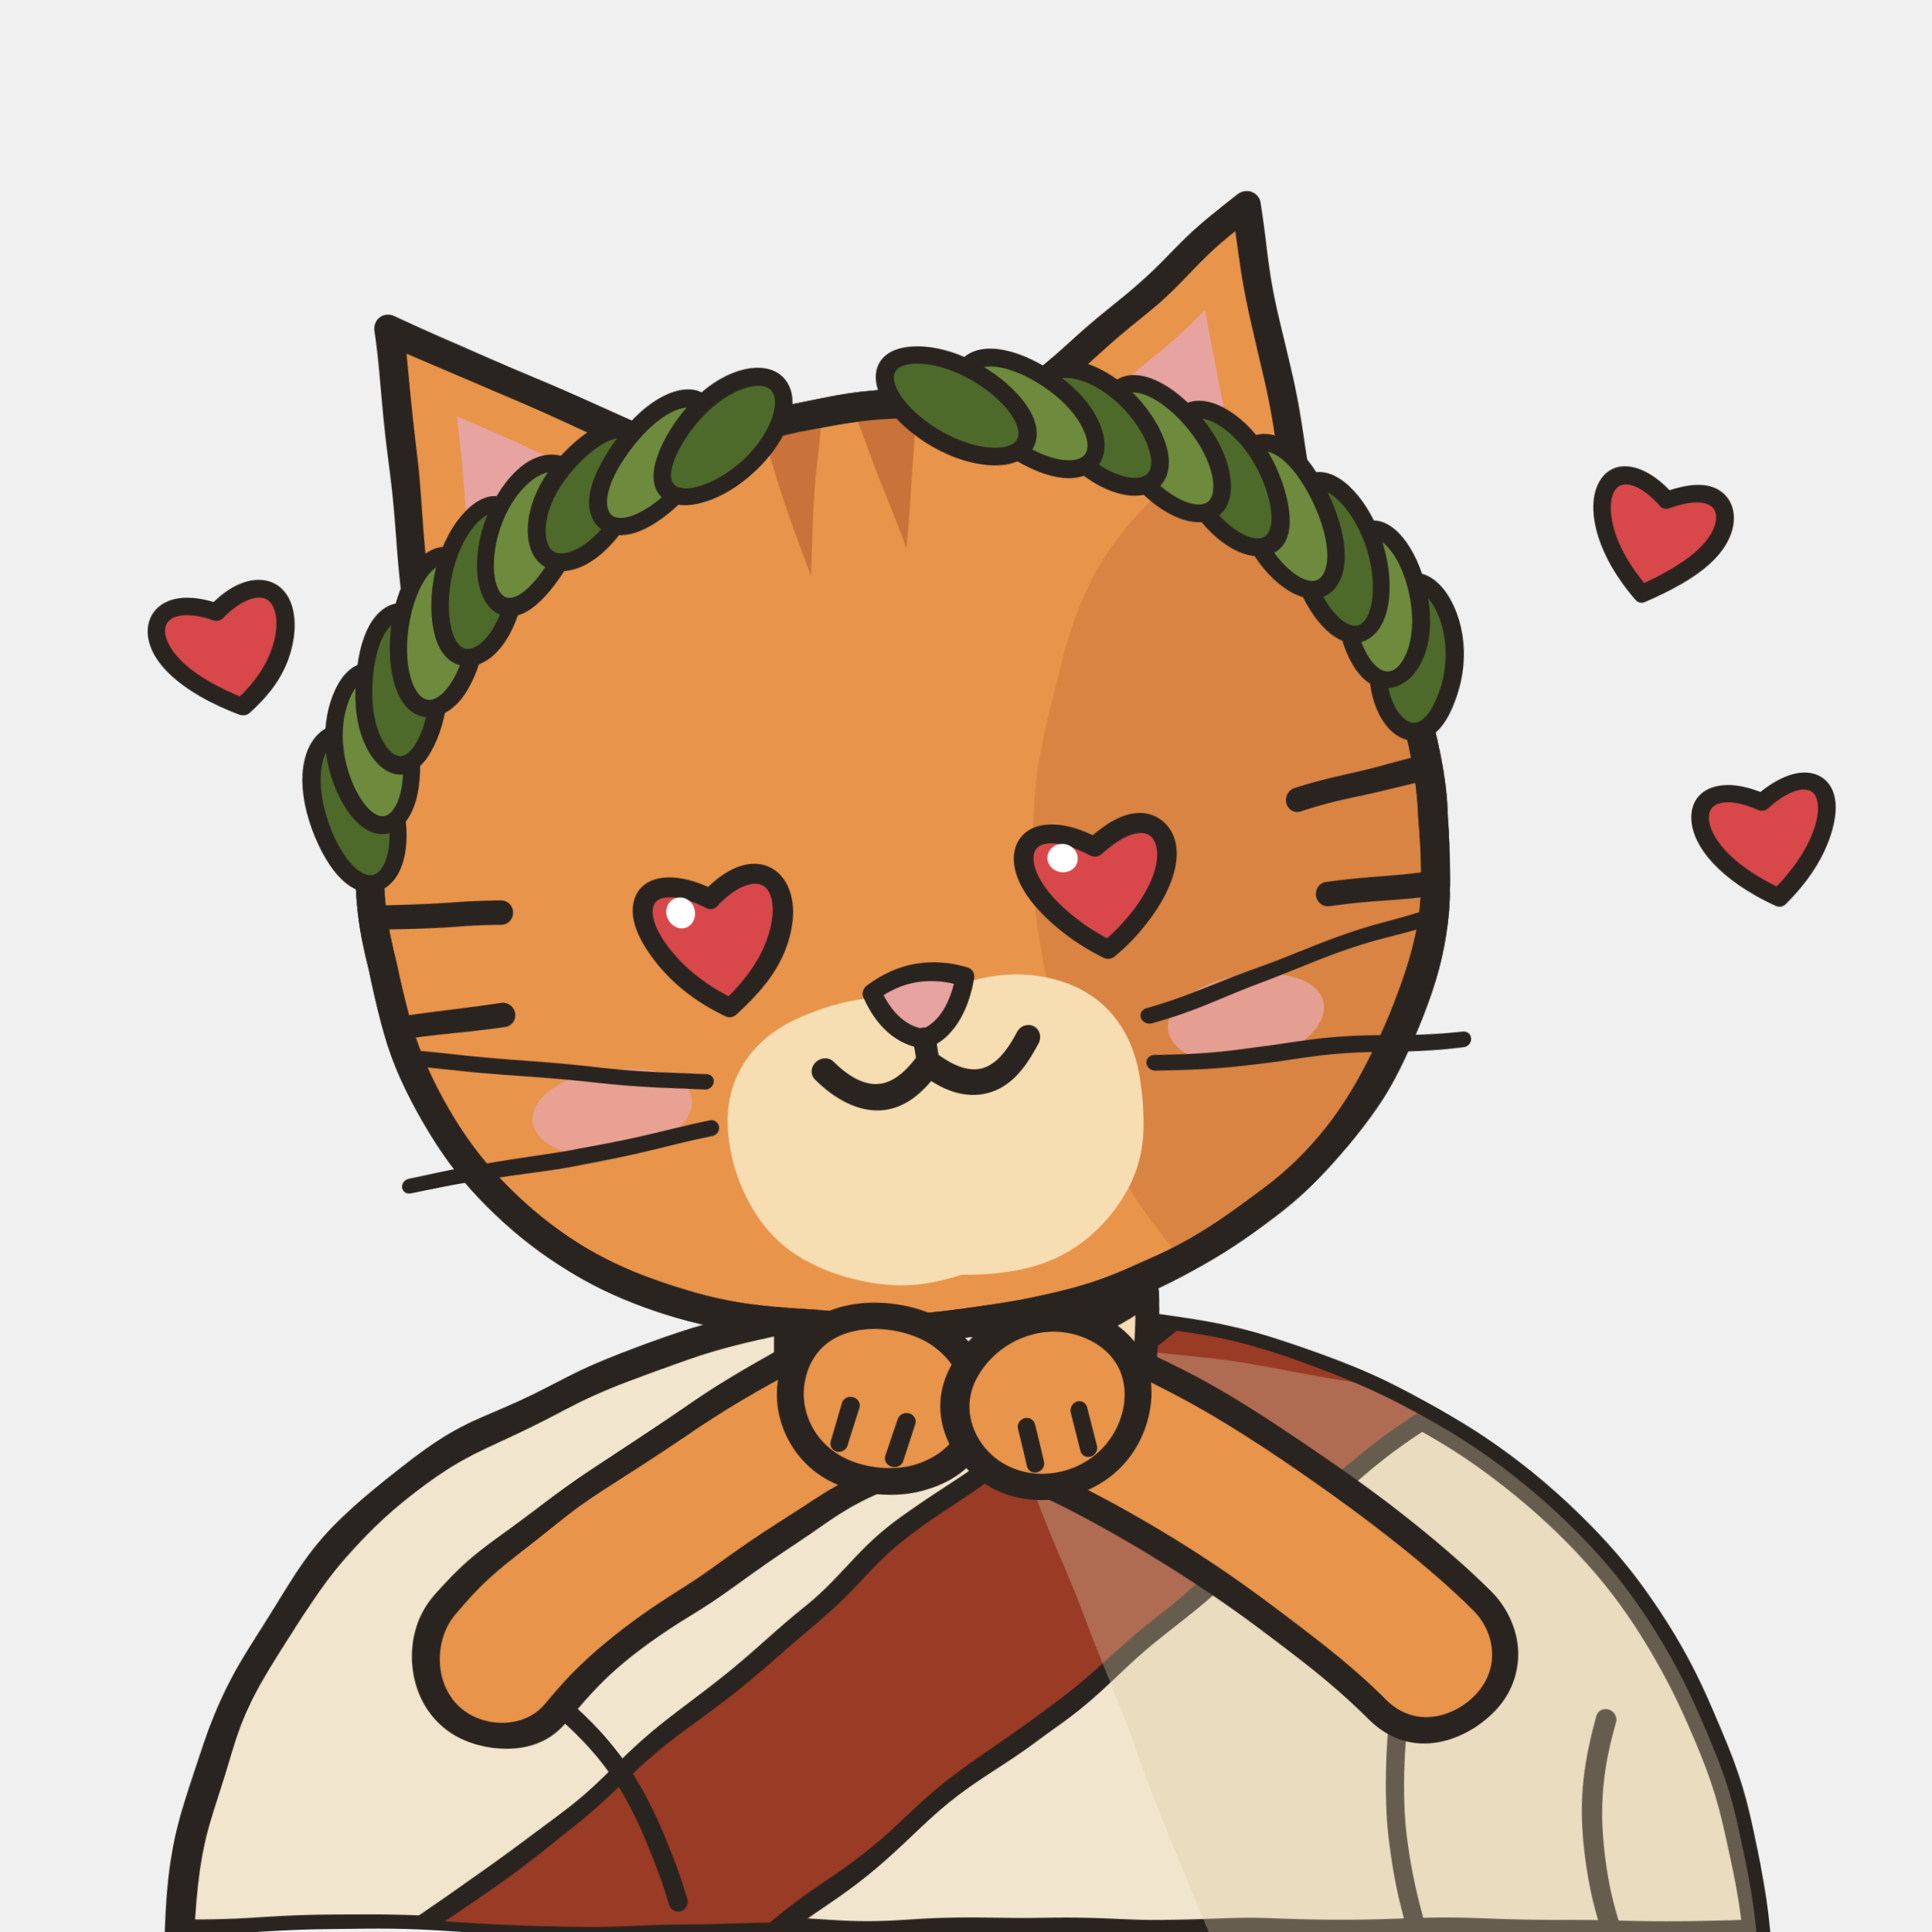
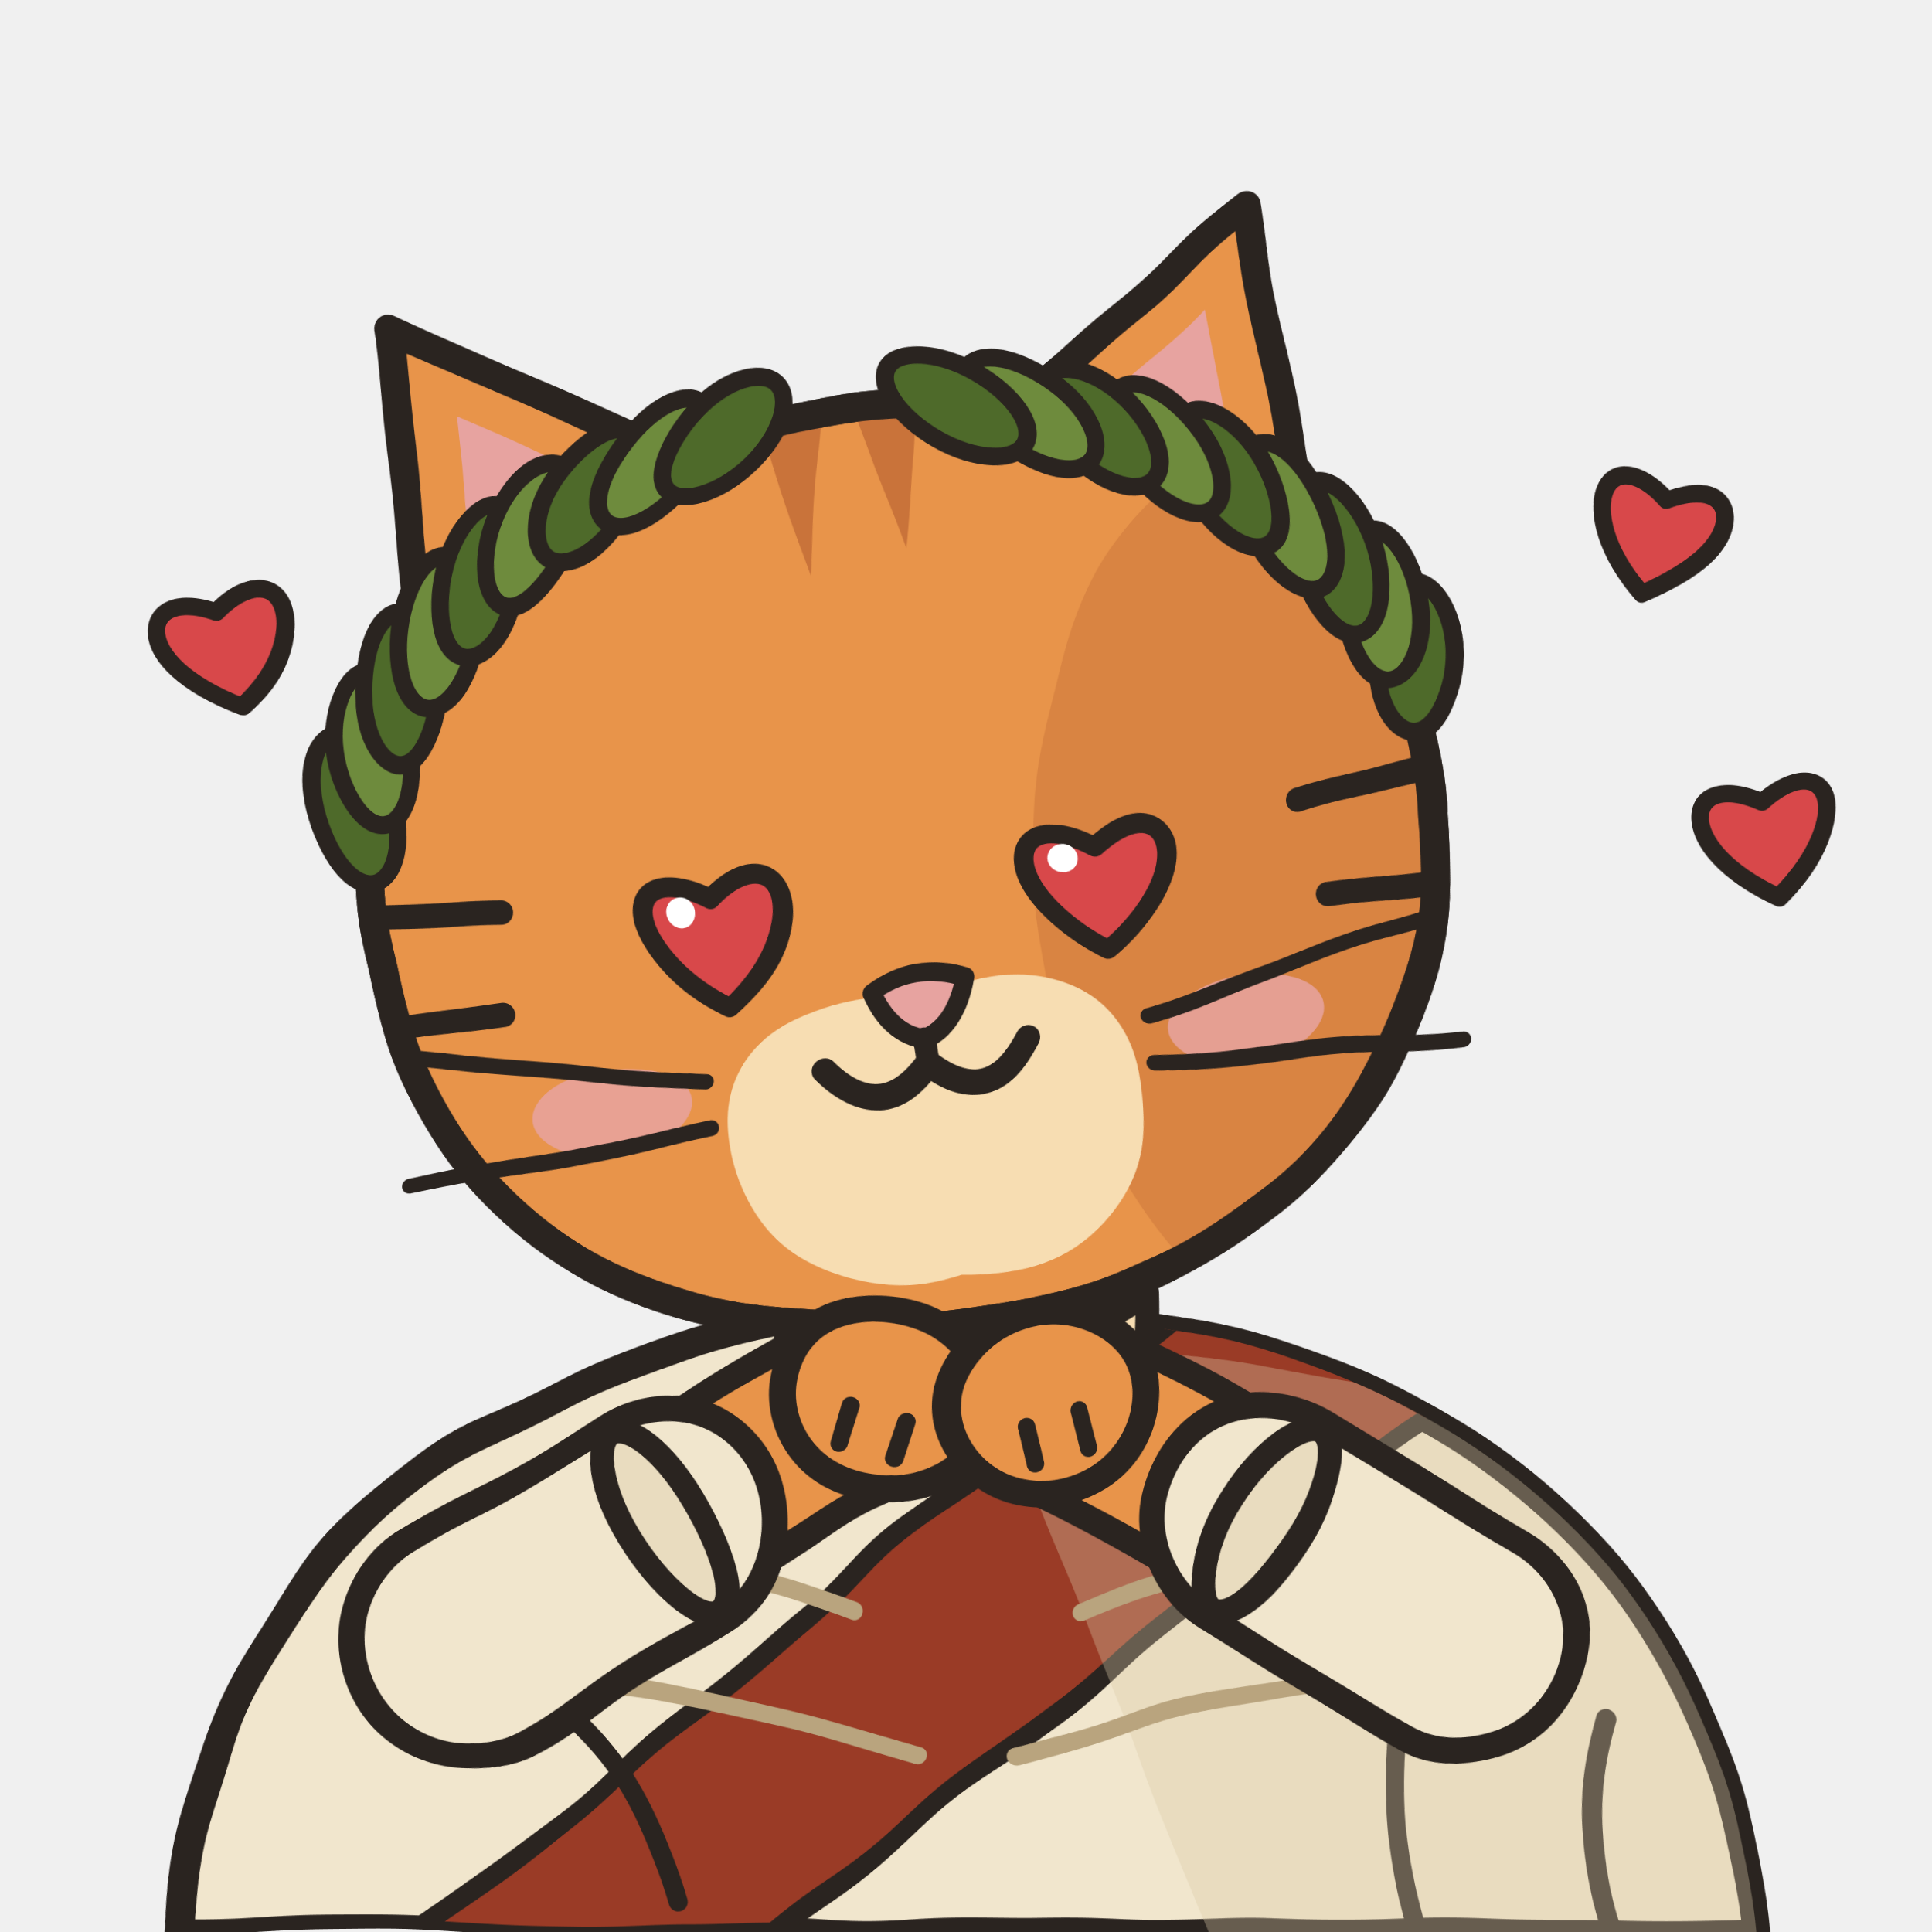
<svg xmlns="http://www.w3.org/2000/svg" viewBox="0 0 240 240" width="240" height="240">
  <defs>
    <filter id="rough" x="-5%" y="-5%" width="110%" height="110%">
      <feTurbulence type="fractalNoise" baseFrequency="0.035" numOctaves="2" seed="7" result="n" />
      <feDisplacementMap in="SourceGraphic" in2="n" scale="2.2" />
    </filter>
    <clipPath id="head">
      <path d="M54,96 C50,56 84,36 120,36 C156,36 190,56 186,96 C184,132 156,150 120,150 C84,150 56,132 54,96 Z" />
    </clipPath>
    <clipPath id="body">
      <path d="M22,240 C26,196 58,170 100,164 L140,164 C182,170 214,196 218,240 Z" />
    </clipPath>
  </defs>
  <g filter="url(#rough)">
    <path d="M22,240 C26,196 58,170 100,164 L140,164 C182,170 214,196 218,240 Z" fill="#F1E6CD" stroke="#2A2420" stroke-width="3.6" stroke-linejoin="round" stroke-linecap="round" />
    <g clip-path="url(#body)">
      <path d="M150,160 L190,166 L96,240 L52,240 Z" fill="#9A3B26" stroke="#2A2420" stroke-width="2.4" stroke-linejoin="round" stroke-linecap="round" />
      <path d="M60,206 Q78,214 84,236" fill="none" stroke="#2A2420" stroke-width="2.4" stroke-linecap="round" stroke-linejoin="round" />
      <path d="M178,200 Q170,218 176,240" fill="none" stroke="#2A2420" stroke-width="2.4" stroke-linecap="round" stroke-linejoin="round" />
      <path d="M200,214 Q196,228 200,240" fill="none" stroke="#2A2420" stroke-width="2.4" stroke-linecap="round" stroke-linejoin="round" />
      <path d="M120,164 L220,180 L220,240 L150,240 Z" fill="#D9C9A6" opacity=".35" />
    </g>
    <path d="M98,160 Q120,176 142,160 L142,172 Q120,184 98,172 Z" fill="#F7DDB2" stroke="#2A2420" stroke-width="3" stroke-linejoin="round" stroke-linecap="round" />
+     <path d="M106,200 Q80,190 62,198" fill="none" stroke="#B9A47E" stroke-width="2.2" stroke-linecap="round" stroke-linejoin="round" />
+     <path d="M114,218 Q78,206 56,210" fill="none" stroke="#B9A47E" stroke-width="2.2" stroke-linecap="round" stroke-linejoin="round" />
+     <path d="M134,200 Q160,190 178,198" fill="none" stroke="#B9A47E" stroke-width="2.2" stroke-linecap="round" stroke-linejoin="round" />
+     <path d="M126,218 Q162,206 184,210" fill="none" stroke="#B9A47E" stroke-width="2.2" stroke-linecap="round" stroke-linejoin="round" />
    <g transform="translate(0 14) rotate(-8 120 150)">
      <path d="M64,74 L66,18 L108,44 Z" fill="#E8944A" stroke="#2A2420" stroke-width="3.6" stroke-linejoin="round" stroke-linecap="round" />
      <path d="M72,64 L73,30 L98,46 Z" fill="#E7A3A0" />
      <path d="M176,74 L174,18 L132,44 Z" fill="#E8944A" stroke="#2A2420" stroke-width="3.6" stroke-linejoin="round" stroke-linecap="round" />
      <path d="M168,64 L167,30 L142,46 Z" fill="#E7A3A0" />
      <path d="M54,96 C50,56 84,36 120,36 C156,36 190,56 186,96 C184,132 156,150 120,150 C84,150 56,132 54,96 Z" fill="#E8944A" stroke="#2A2420" stroke-width="3.6" stroke-linejoin="round" stroke-linecap="round" />
      <g clip-path="url(#head)">
        <ellipse cx="170" cy="104" rx="34" ry="56" fill="#C9733A" opacity=".5" />
        <path d="M110,36 L114,56 L118,36 Z M122,36 L126,54 L130,36 Z" fill="#C9733A" />
        <path d="M55,90 L70,92" fill="none" stroke="#2A2420" stroke-width="3" stroke-linecap="round" stroke-linejoin="round" />
        <path d="M55,104 L68,104" fill="none" stroke="#2A2420" stroke-width="3" stroke-linecap="round" stroke-linejoin="round" />
        <path d="M185,90 L170,92" fill="none" stroke="#2A2420" stroke-width="3" stroke-linecap="round" stroke-linejoin="round" />
        <path d="M185,104 L172,104" fill="none" stroke="#2A2420" stroke-width="3" stroke-linecap="round" stroke-linejoin="round" />
      </g>
      <path d="M54,96 C50,56 84,36 120,36 C156,36 190,56 186,96 C184,132 156,150 120,150 C84,150 56,132 54,96 Z" fill="none" stroke="#2A2420" stroke-width="3.6" stroke-linejoin="round" stroke-linecap="round" />
      <path d="M94,124 C94,110 108,106 120,110 C132,106 146,110 146,124 C146,140 132,146 120,144 C108,146 94,140 94,124 Z" fill="#F7DDB2" />
      <ellipse cx="53.4" cy="76.1" rx="9.5" ry="4.8" transform="rotate(263.0 53.4 76.1)" fill="#4E6A2A" stroke="#2A2420" stroke-width="2.2" stroke-linejoin="round" stroke-linecap="round" />
      <ellipse cx="56.8" cy="69.0" rx="9.5" ry="4.8" transform="rotate(270.5 56.8 69.0)" fill="#6E8B3D" stroke="#2A2420" stroke-width="2.2" stroke-linejoin="round" stroke-linecap="round" />
      <ellipse cx="61.3" cy="62.4" rx="9.5" ry="4.8" transform="rotate(278.0 61.3 62.4)" fill="#4E6A2A" stroke="#2A2420" stroke-width="2.2" stroke-linejoin="round" stroke-linecap="round" />
      <ellipse cx="66.8" cy="56.3" rx="9.5" ry="4.8" transform="rotate(285.5 66.8 56.3)" fill="#6E8B3D" stroke="#2A2420" stroke-width="2.2" stroke-linejoin="round" stroke-linecap="round" />
      <ellipse cx="73.2" cy="50.9" rx="9.5" ry="4.8" transform="rotate(293.0 73.2 50.9)" fill="#4E6A2A" stroke="#2A2420" stroke-width="2.2" stroke-linejoin="round" stroke-linecap="round" />
      <ellipse cx="80.4" cy="46.2" rx="9.5" ry="4.8" transform="rotate(300.5 80.4 46.2)" fill="#6E8B3D" stroke="#2A2420" stroke-width="2.2" stroke-linejoin="round" stroke-linecap="round" />
      <ellipse cx="88.2" cy="42.3" rx="9.5" ry="4.8" transform="rotate(308.0 88.2 42.3)" fill="#4E6A2A" stroke="#2A2420" stroke-width="2.2" stroke-linejoin="round" stroke-linecap="round" />
      <ellipse cx="96.6" cy="39.3" rx="9.5" ry="4.8" transform="rotate(315.5 96.6 39.3)" fill="#6E8B3D" stroke="#2A2420" stroke-width="2.2" stroke-linejoin="round" stroke-linecap="round" />
      <ellipse cx="105.4" cy="37.3" rx="9.5" ry="4.8" transform="rotate(323.0 105.4 37.3)" fill="#4E6A2A" stroke="#2A2420" stroke-width="2.2" stroke-linejoin="round" stroke-linecap="round" />
      <ellipse cx="186.6" cy="76.1" rx="9.5" ry="4.8" transform="rotate(457.0 186.6 76.1)" fill="#4E6A2A" stroke="#2A2420" stroke-width="2.2" stroke-linejoin="round" stroke-linecap="round" />
      <ellipse cx="183.2" cy="69.0" rx="9.5" ry="4.8" transform="rotate(449.5 183.2 69.0)" fill="#6E8B3D" stroke="#2A2420" stroke-width="2.2" stroke-linejoin="round" stroke-linecap="round" />
      <ellipse cx="178.7" cy="62.4" rx="9.5" ry="4.8" transform="rotate(442.0 178.7 62.4)" fill="#4E6A2A" stroke="#2A2420" stroke-width="2.2" stroke-linejoin="round" stroke-linecap="round" />
      <ellipse cx="173.2" cy="56.3" rx="9.5" ry="4.8" transform="rotate(434.5 173.2 56.3)" fill="#6E8B3D" stroke="#2A2420" stroke-width="2.2" stroke-linejoin="round" stroke-linecap="round" />
      <ellipse cx="166.8" cy="50.9" rx="9.5" ry="4.8" transform="rotate(427.0 166.8 50.9)" fill="#4E6A2A" stroke="#2A2420" stroke-width="2.2" stroke-linejoin="round" stroke-linecap="round" />
      <ellipse cx="159.6" cy="46.2" rx="9.5" ry="4.8" transform="rotate(419.5 159.6 46.2)" fill="#6E8B3D" stroke="#2A2420" stroke-width="2.2" stroke-linejoin="round" stroke-linecap="round" />
      <ellipse cx="151.8" cy="42.3" rx="9.5" ry="4.8" transform="rotate(412.0 151.8 42.3)" fill="#4E6A2A" stroke="#2A2420" stroke-width="2.2" stroke-linejoin="round" stroke-linecap="round" />
      <ellipse cx="143.4" cy="39.3" rx="9.5" ry="4.8" transform="rotate(404.5 143.4 39.3)" fill="#6E8B3D" stroke="#2A2420" stroke-width="2.2" stroke-linejoin="round" stroke-linecap="round" />
      <ellipse cx="134.6" cy="37.3" rx="9.5" ry="4.8" transform="rotate(397.0 134.6 37.3)" fill="#4E6A2A" stroke="#2A2420" stroke-width="2.2" stroke-linejoin="round" stroke-linecap="round" />
      <path d="M96,107 C83,98 86,87 96,94 C106,87 109,98 96,107 Z" fill="#D8484A" stroke="#2A2420" stroke-width="2.4" stroke-linejoin="round" stroke-linecap="round" />
      <circle cx="92" cy="95" r="1.8" fill="#fff" />
      <path d="M144,107 C131,98 134,87 144,94 C154,87 157,98 144,107 Z" fill="#D8484A" stroke="#2A2420" stroke-width="2.4" stroke-linejoin="round" stroke-linecap="round" />
      <circle cx="140" cy="95" r="1.8" fill="#fff" />
-       <ellipse cx="80" cy="118" rx="10" ry="5.5" fill="#E7A3A0" opacity=".85" />
-       <ellipse cx="160" cy="118" rx="10" ry="5.5" fill="#E7A3A0" opacity=".85" />
+       <ellipse cx="80" cy="118" rx="10" ry="5.5" fill="#E7A3A0" opacity="0.85" />
+       <ellipse cx="160" cy="118" rx="10" ry="5.5" fill="#E7A3A0" opacity="0.85" />
      <path d="M114,108 Q120,105 126,108 Q124,114 120,115 Q116,114 114,108 Z" fill="#E7A3A0" stroke="#2A2420" stroke-width="2.4" stroke-linejoin="round" stroke-linecap="round" />
      <path d="M120,115 L120,118" fill="none" stroke="#2A2420" stroke-width="2.8" stroke-linecap="round" stroke-linejoin="round" />
      <path d="M107,117 Q113,125 120,118 Q127,125 133,117" fill="none" stroke="#2A2420" stroke-width="3.2" stroke-linecap="round" stroke-linejoin="round" />
      <path d="M92,116 L56,108" fill="none" stroke="#2A2420" stroke-width="2" stroke-linecap="round" stroke-linejoin="round" />
      <path d="M92,122 L54,124" fill="none" stroke="#2A2420" stroke-width="2" stroke-linecap="round" stroke-linejoin="round" />
      <path d="M148,116 L184,108" fill="none" stroke="#2A2420" stroke-width="2" stroke-linecap="round" stroke-linejoin="round" />
      <path d="M148,122 L186,124" fill="none" stroke="#2A2420" stroke-width="2" stroke-linecap="round" stroke-linejoin="round" />
    </g>
-     <path d="M62,206 C72,196 92,182 110,174" fill="none" stroke="#2A2420" stroke-width="22.0" stroke-linecap="round" />
-     <path d="M62,206 C72,196 92,182 110,174" fill="none" stroke="#E8944A" stroke-width="15.5" stroke-linecap="round" />
+     <path d="M82.5,189.0 C91.5,183.5 101.0,178.0 110.0,174.0" fill="none" stroke="#2A2420" stroke-width="25.0" stroke-linecap="round" />
+     <path d="M82.5,189.0 C91.5,183.5 101.0,178.0 110.0,174.0" fill="none" stroke="#E8944A" stroke-width="18.5" stroke-linecap="round" />
+     <path d="M58.0,204.0 C65.0,200.0 73.5,194.5 82.5,189.0" fill="none" stroke="#2A2420" stroke-width="31.5" stroke-linecap="round" />
+     <path d="M58.0,204.0 C65.0,200.0 73.5,194.5 82.5,189.0" fill="none" stroke="#F1E6CD" stroke-width="25" stroke-linecap="round" />
+     <ellipse cx="82.5" cy="189.0" rx="13" ry="4.6" transform="rotate(58.6 82.5 189.0)" fill="#E9DCBF" stroke="#2A2420" stroke-width="3" stroke-linejoin="round" stroke-linecap="round" />
    <g transform="rotate(15 110 174)">
-       <ellipse cx="110" cy="174" rx="11.5" ry="10.58" fill="#E8944A" stroke="#2A2420" stroke-width="3.4" stroke-linejoin="round" stroke-linecap="round" />
+       <ellipse cx="110" cy="174" rx="12.5" ry="11.5" fill="#E8944A" stroke="#2A2420" stroke-width="3.4" stroke-linejoin="round" stroke-linecap="round" />
      <path d="M106.5,176 L106.5,181" fill="none" stroke="#2A2420" stroke-width="2.2" stroke-linecap="round" stroke-linejoin="round" />
      <path d="M113.5,176 L113.5,181" fill="none" stroke="#2A2420" stroke-width="2.2" stroke-linecap="round" stroke-linejoin="round" />
    </g>
-     <path d="M178,206 C168,196 148,182 130,174" fill="none" stroke="#2A2420" stroke-width="22.0" stroke-linecap="round" />
-     <path d="M178,206 C168,196 148,182 130,174" fill="none" stroke="#E8944A" stroke-width="15.5" stroke-linecap="round" />
+     <path d="M157.5,189.0 C148.5,183.5 139.0,178.0 130.0,174.0" fill="none" stroke="#2A2420" stroke-width="25.0" stroke-linecap="round" />
+     <path d="M157.5,189.0 C148.5,183.5 139.0,178.0 130.0,174.0" fill="none" stroke="#E8944A" stroke-width="18.5" stroke-linecap="round" />
+     <path d="M182.0,204.0 C175.0,200.0 166.5,194.5 157.5,189.0" fill="none" stroke="#2A2420" stroke-width="31.5" stroke-linecap="round" />
+     <path d="M182.0,204.0 C175.0,200.0 166.5,194.5 157.5,189.0" fill="none" stroke="#F1E6CD" stroke-width="25" stroke-linecap="round" />
+     <ellipse cx="157.5" cy="189.0" rx="13" ry="4.6" transform="rotate(-58.6 157.5 189.0)" fill="#E9DCBF" stroke="#2A2420" stroke-width="3" stroke-linejoin="round" stroke-linecap="round" />
    <g transform="rotate(-15 130 174)">
-       <ellipse cx="130" cy="174" rx="11.5" ry="10.58" fill="#E8944A" stroke="#2A2420" stroke-width="3.4" stroke-linejoin="round" stroke-linecap="round" />
+       <ellipse cx="130" cy="174" rx="12.5" ry="11.5" fill="#E8944A" stroke="#2A2420" stroke-width="3.4" stroke-linejoin="round" stroke-linecap="round" />
      <path d="M126.5,176 L126.5,181" fill="none" stroke="#2A2420" stroke-width="2.2" stroke-linecap="round" stroke-linejoin="round" />
      <path d="M133.5,176 L133.5,181" fill="none" stroke="#2A2420" stroke-width="2.2" stroke-linecap="round" stroke-linejoin="round" />
    </g>
    <g transform="rotate(15 206 66) scale(1)" transform-origin="206 66">
      <path d="M206,74 C194,66 197,56 206,62 C215,56 218,66 206,74 Z" fill="#D8484A" stroke="#2A2420" stroke-width="2.2" stroke-linejoin="round" stroke-linecap="round" />
    </g>
    <g transform="rotate(-10 220 104) scale(1)" transform-origin="220 104">
      <path d="M220,112 C208,104 211,94 220,100 C229,94 232,104 220,112 Z" fill="#D8484A" stroke="#2A2420" stroke-width="2.2" stroke-linejoin="round" stroke-linecap="round" />
    </g>
    <g transform="rotate(-15 28 80) scale(1)" transform-origin="28 80">
      <path d="M28,88 C16,80 19,70 28,76 C37,70 40,80 28,88 Z" fill="#D8484A" stroke="#2A2420" stroke-width="2.2" stroke-linejoin="round" stroke-linecap="round" />
    </g>
  </g>
</svg>
